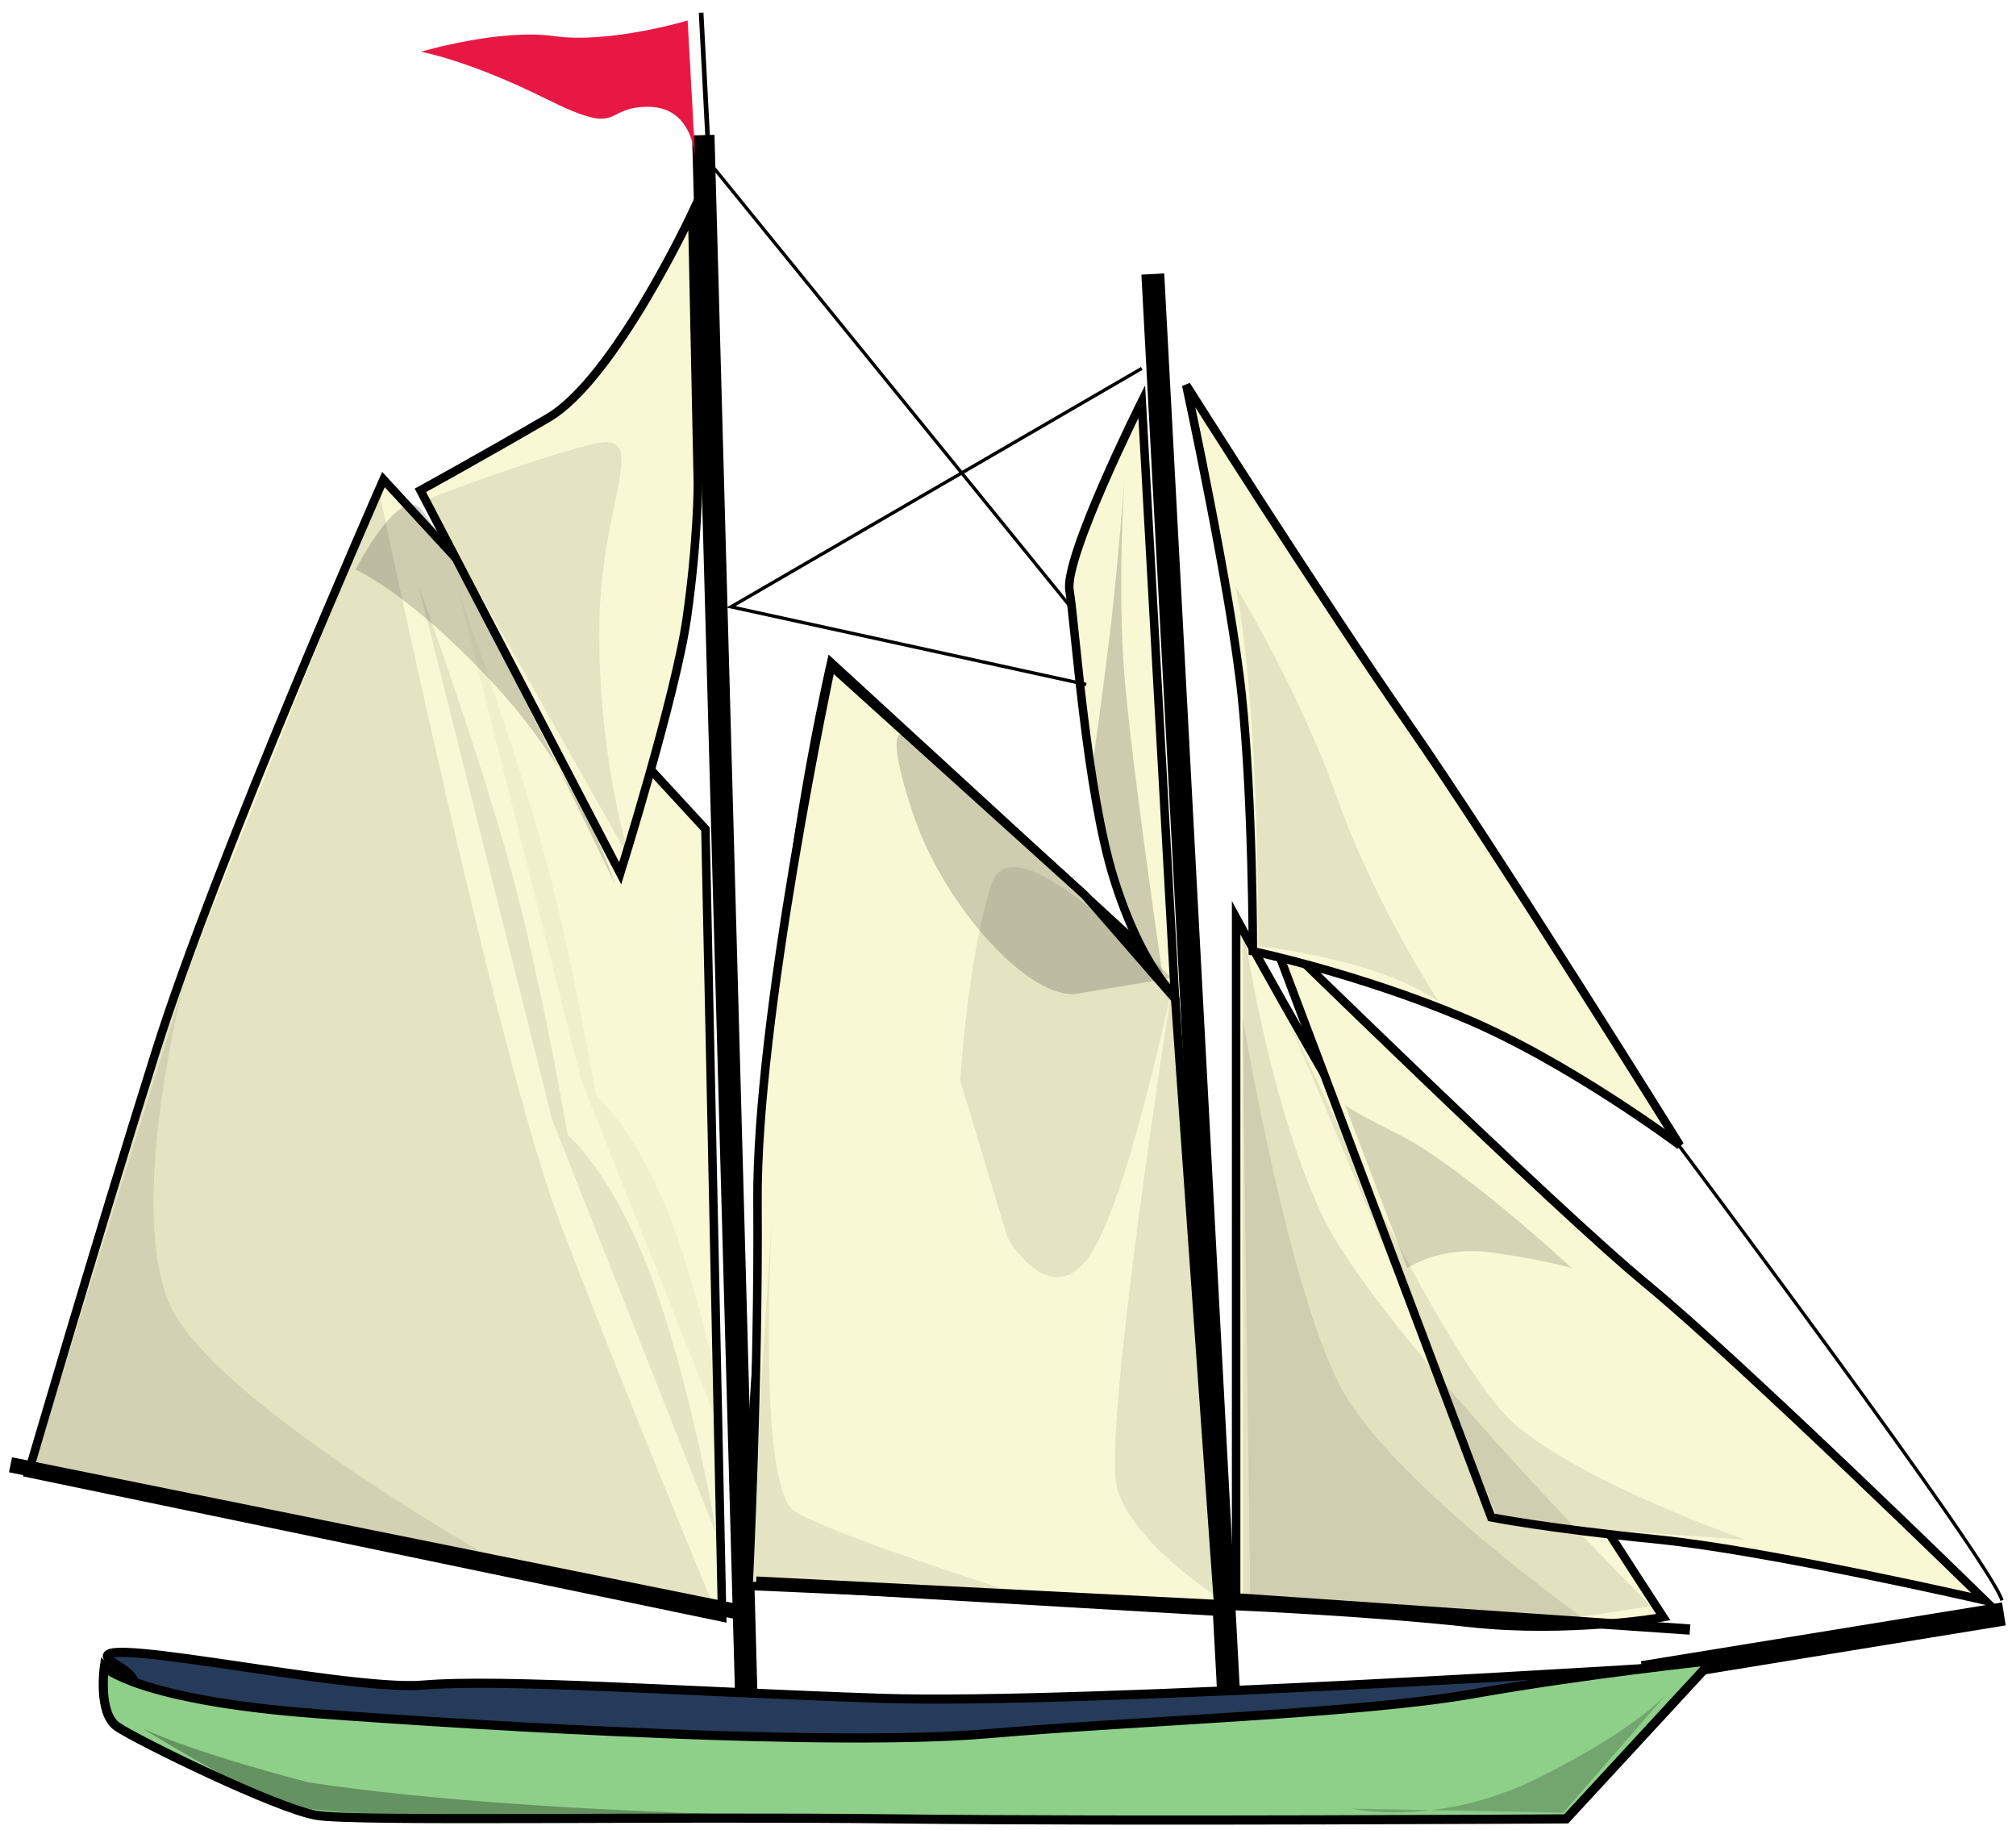
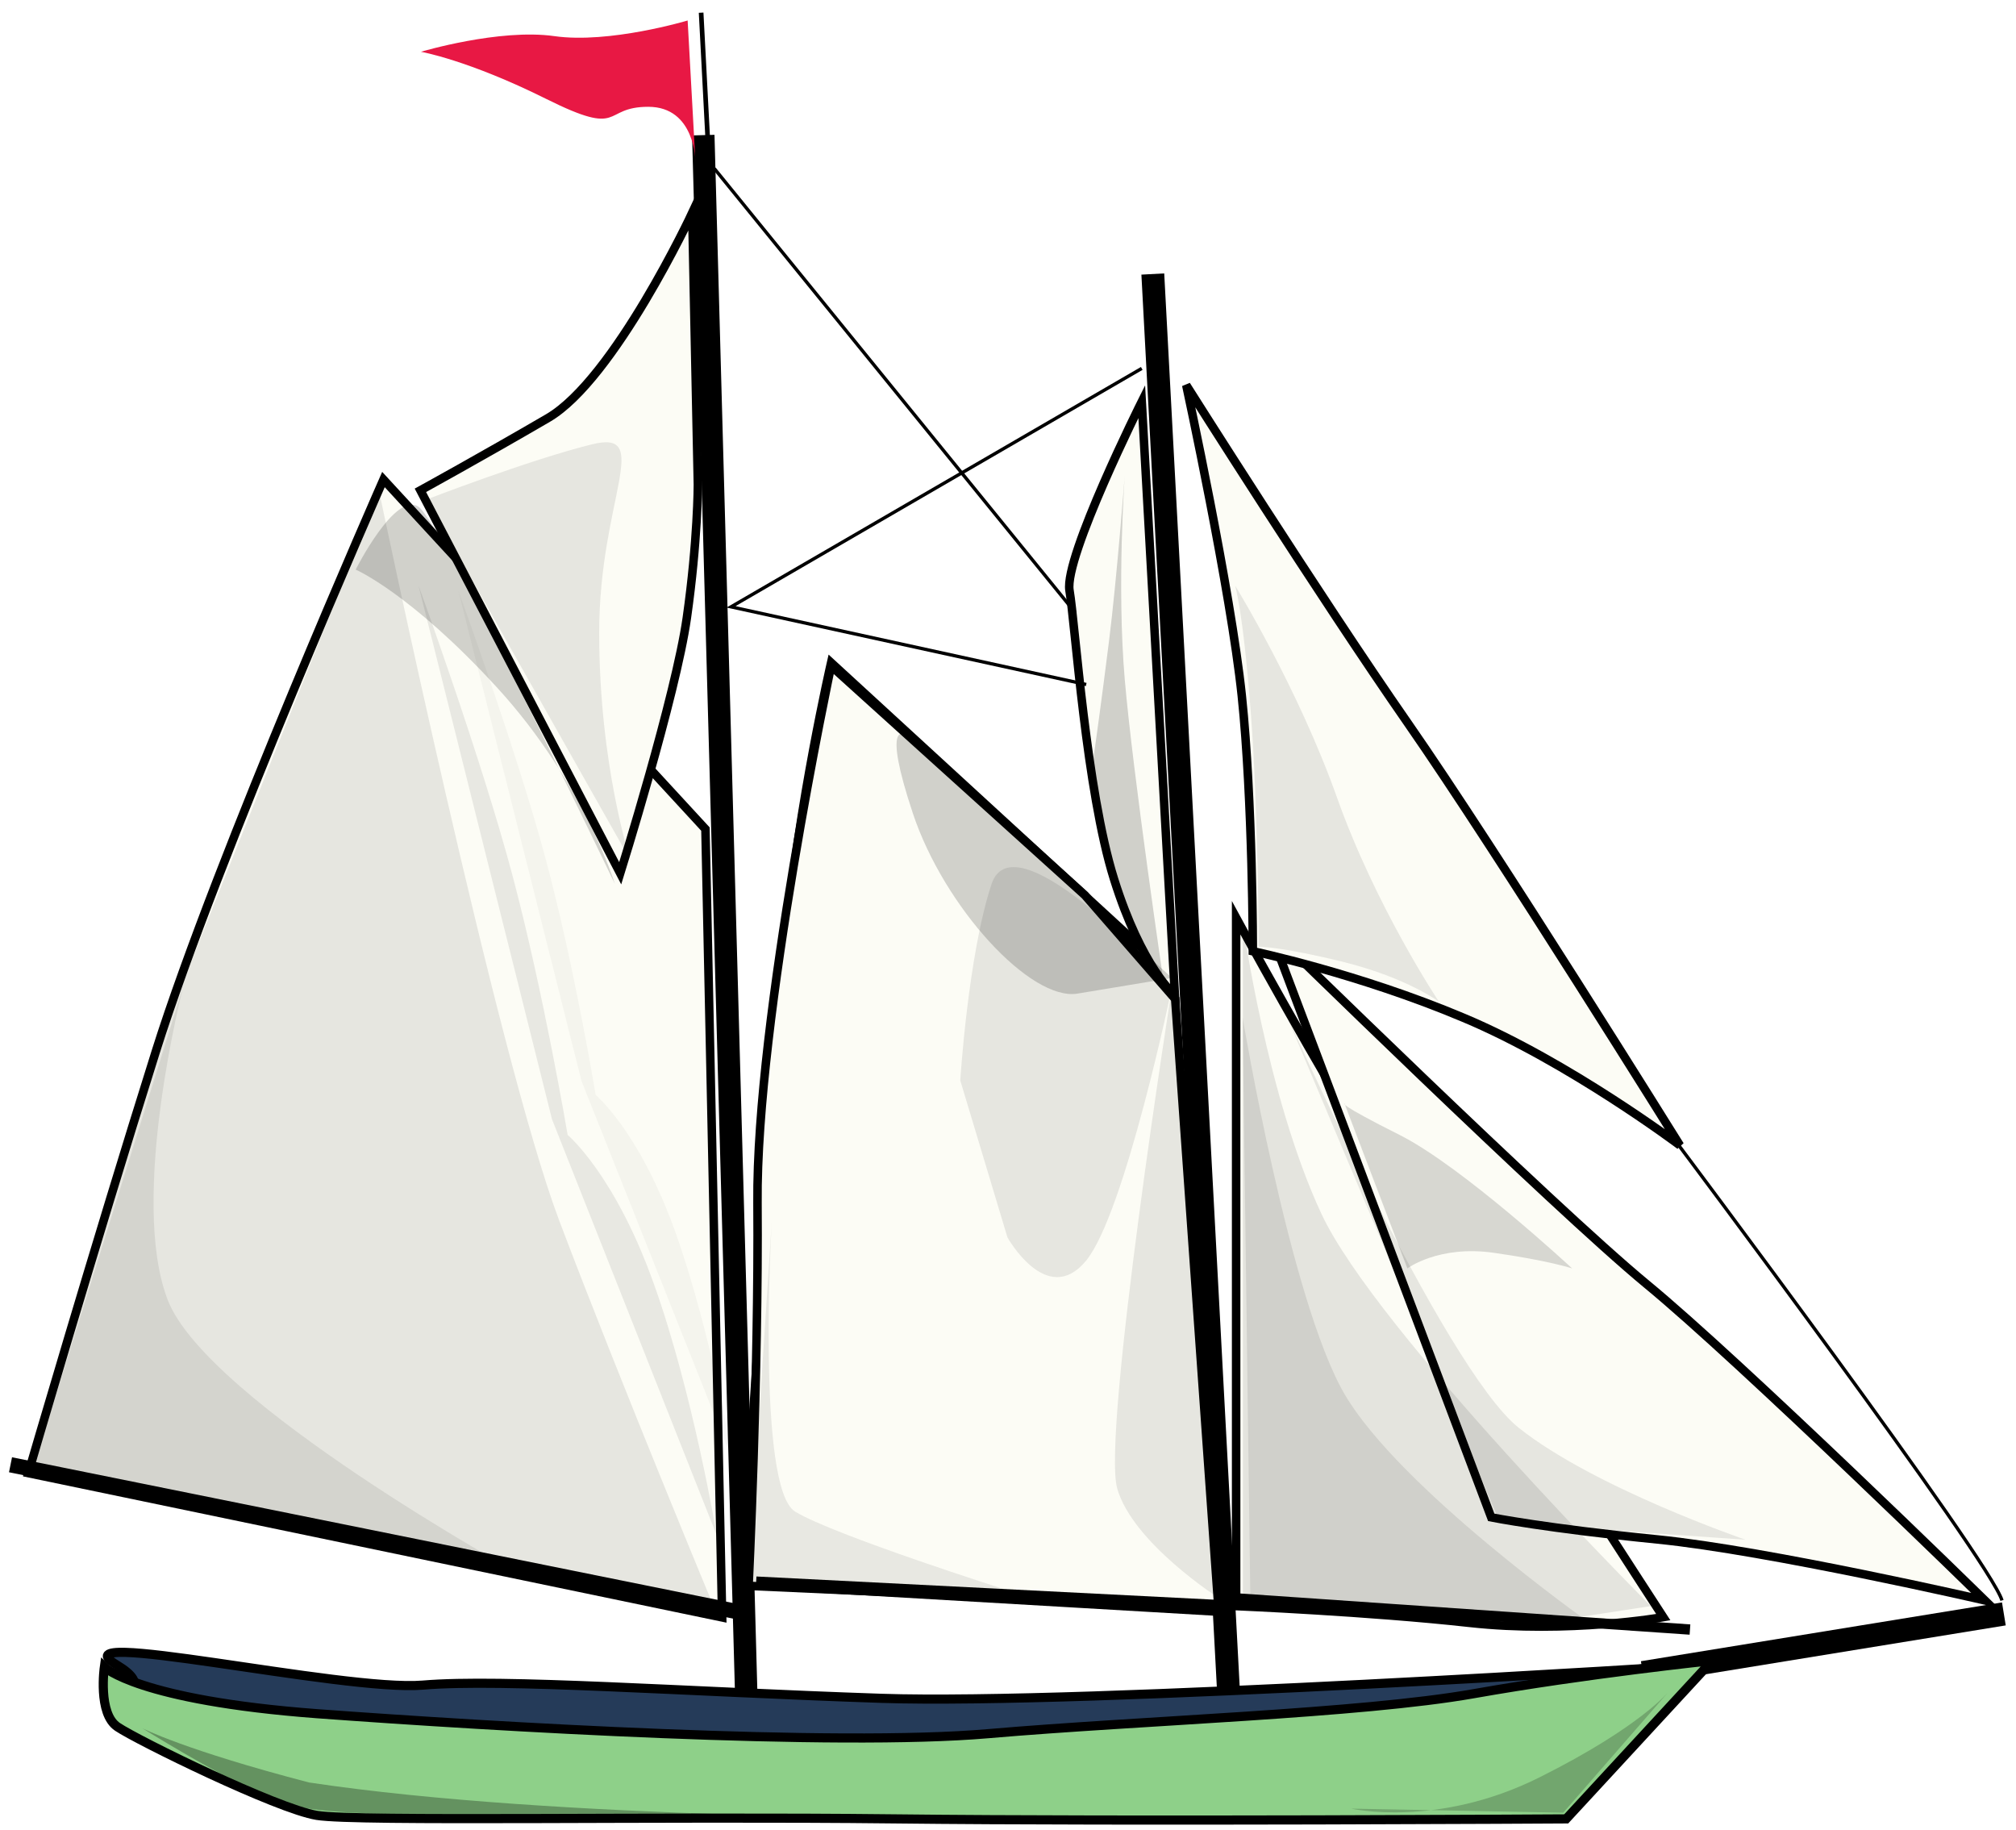
<svg xmlns="http://www.w3.org/2000/svg" version="1.1" id="Layer_1" x="0px" y="0px" viewBox="0 0 747.6 678.3" style="enable-background:new 0 0 747.6 678.3;" xml:space="preserve">
  <style type="text/css">
- 	.st0{fill-rule:evenodd;clip-rule:evenodd;fill:#F9F8D4;stroke:#000000;stroke-width:3.155;stroke-miterlimit:4.93;}
+ 	.st0{fill-rule:evenodd;clip-rule:evenodd;fill:#FCFCF5;stroke:#000000;stroke-width:3.155;stroke-miterlimit:4.93;}
	.st1{fill:none;stroke:#000000;stroke-width:8.319;stroke-miterlimit:4.93;}
	.st2{fill-rule:evenodd;clip-rule:evenodd;fill-opacity:4.324000e-02;}
	.st3{fill:none;stroke:#000000;stroke-width:8.473;stroke-miterlimit:4.93;}
	.st4{fill:none;stroke:#000000;stroke-width:8.627;stroke-miterlimit:4.93;}
	.st5{fill-rule:evenodd;clip-rule:evenodd;fill-opacity:8.649000e-02;}
	.st6{fill-rule:evenodd;clip-rule:evenodd;fill:#253B59;stroke:#000000;stroke-width:3.389;stroke-miterlimit:4.93;}
	.st7{fill-rule:evenodd;clip-rule:evenodd;fill:#8ED089;stroke:#000000;stroke-width:3.389;stroke-miterlimit:4.93;}
	.st8{fill-rule:evenodd;clip-rule:evenodd;fill-opacity:0.297;}
	.st9{fill-rule:evenodd;clip-rule:evenodd;fill-opacity:0.2;}
	.st10{fill-rule:evenodd;clip-rule:evenodd;fill:#FAFAF3;stroke:#000000;stroke-width:3.155;stroke-miterlimit:4.93;}
	.st11{fill:none;stroke:#000000;stroke-width:1.232;stroke-miterlimit:4.93;}
	.st12{opacity:0.52;fill-rule:evenodd;clip-rule:evenodd;fill-opacity:0.281;enable-background:new    ;}
	.st13{opacity:0.58;fill-rule:evenodd;clip-rule:evenodd;fill-opacity:0.162;enable-background:new    ;}
	.st14{fill-rule:evenodd;clip-rule:evenodd;fill-opacity:0.173;}
	.st15{fill-rule:evenodd;clip-rule:evenodd;fill-opacity:8.108000e-02;}
	.st16{fill-rule:evenodd;clip-rule:evenodd;fill-opacity:3.243000e-02;}
	.st17{fill-rule:evenodd;clip-rule:evenodd;fill-opacity:0.178;}
	.st18{fill:none;stroke:#000000;stroke-width:5.669;stroke-miterlimit:4.93;}
	.st19{fill:none;stroke:#000000;stroke-width:4.56;stroke-miterlimit:4.93;}
	.st20{fill:none;stroke:#000000;stroke-width:3.82;stroke-miterlimit:4.93;}
	.st21{fill:none;stroke:#000000;stroke-width:1.725;stroke-miterlimit:4.93;}
	.st22{fill-rule:evenodd;clip-rule:evenodd;fill:#E81844;}
</style>
-   <g>
-     <path class="st0" d="M261.6,307.4l6.2,292.3L10.5,546.2c0,0,24.6-84.3,47.3-156.4s84.4-212,84.4-212L261.6,307.4L261.6,307.4z" />
-     <path class="st1" d="M277.3,649L260.8,50.1" />
-     <path class="st2" d="M449.2,595.5l-174.7-8.8L292,351l17.5-101.8l122.2,113.5L449.2,595.5L449.2,595.5z" />
-     <path class="st3" d="M456.3,640.8l-28.8-539.2" />
-     <path class="st0" d="M616.8,599.6c0,0-35,6.2-72,2.1s-86.4-6.2-86.4-6.2V340.3c0,0,26.7,49.4,61.7,107S616.8,599.6,616.8,599.6   L616.8,599.6z" />
-     <path class="st4" d="M743.1,598.4l-133.9,21.8" />
-     <path class="st5" d="M431.7,595.5c0,0-29.1-40.8-32.1-66.9c-2.9-26.2-14.5-55.3-40.7-136.8c-26.2-81.5-55.3-125.2-55.3-125.2   L292,348.1l-14.5,238.7L431.7,595.5L431.7,595.5z" />
-     <path class="st6" d="M561,629.7c-37,4.9-152.8,14.8-212,19.7c-59.2,5-177.5-4.9-258.8-12.3s-22.2-4.9-46.8-19.7s83.8,9.9,113.4,7.4   c29.6-2.5,96.2,2.4,170.1,4.9c74,2.5,303.2-12.3,303.2-12.3S598,624.8,561,629.7z" />
-     <path class="st7" d="M546.4,628c-41.9,7.4-123.2,9.9-179.9,14.8c-56.6,4.9-182.4-2.5-248.9-7.4c-66.6-5-78.9-17.3-78.9-17.3   s-2.5,17.3,4.9,22.2c7.4,5,59.1,30.4,73.9,32.8s127.6,0.3,214.4,1.3c85.9,1,248.9,0,248.9,0l54.2-58.7   C635,615.7,588.2,620.6,546.4,628z" />
-     <path class="st8" d="M52.8,640.8c0,0,15.7,8.1,61.8,20.1c93.1,14,235.5,13,263.5,14c-13.2,1.1-12-0.7-48.2-0.7   c-192.7-2-212,0.8-231.8-8.3S52.8,640.8,52.8,640.8L52.8,640.8z" />
-     <path class="st9" d="M619,627c0,0-10.3,13.1-48.1,32c-37.8,18.9-69.8,11.6-69.8,11.6l78.6,1.5L619,627L619,627z" />
-     <path class="st0" d="M470.7,344.4L553,562.6c0,0,20.6,4.1,61.7,8.2c41.1,4.1,121.4,22.6,121.4,22.6s-90.5-88.5-125.5-117.3   C575.7,447.3,470.7,344.4,470.7,344.4L470.7,344.4z" />
-     <path class="st0" d="M623,424.7c0,0-41.1-30.9-80.2-47.3c-39.1-16.5-78.2-24.7-78.2-24.7s0-55.6-4.1-94.7s-20.6-115.2-20.6-115.2   s49.4,78.2,82.3,125.5S623,424.7,623,424.7L623,424.7z" />
-     <path class="st10" d="M433.7,360.9l18.5,236.7l-177-10.3c0,0,12.4-193.5,16.5-240.8c4.2-47.3,16.5-100.8,16.5-100.8L433.7,360.9   L433.7,360.9z" />
-     <path class="st0" d="M435.8,370.4l16,225.4L277.6,588c0,0,3.8-78.6,3.3-142c-0.6-68.1,27.3-199.1,27.3-199.1l94.1,85L435.8,370.4z" />
-     <path class="st0" d="M423.4,148.9l12.3,220.2c0,0-12.3-10.3-22.6-43.2s-14.4-94.7-16.5-107C394.6,206.5,423.4,148.9,423.4,148.9   L423.4,148.9z" />
-     <path class="st0" d="M256.7,78.9l2.1,100.8c0,0,0,20.6-4.1,49.4S230,323.8,230,323.8l-74.1-142c0,0,22.6-12.4,47.3-26.8   S256.7,78.9,256.7,78.9L256.7,78.9z" />
-     <path class="st11" d="M621,422.6c0,0,117.3,156.4,121.4,170.8" />
-     <path class="st11" d="M402.8,253.8L271.1,225l152.3-88.4" />
-     <path class="st11" d="M264.9,62.5l133.8,164.6" />
-     <path class="st5" d="M647.3,570.9c0,0-56.1-19.2-84.1-41.5c-28-22.3-87.6-156.4-87.6-156.4l80.6,191.5L647.3,570.9L647.3,570.9z" />
-     <path class="st5" d="M588.9,601.3c0,0-69.9-49.5-90.3-84.4c-20.3-34.9-37.8-139.7-37.8-139.7l2.9,218.3L588.9,601.3L588.9,601.3z" />
-     <path class="st5" d="M533.6,371.4c0,0-23.3-34.9-37.8-75.7c-14.5-40.8-37.8-78.6-37.8-78.6s2.9,8.8,5.8,46.6s2.9,87.3,2.9,87.3   s8.7,0,32,5.8C522,362.7,533.6,371.4,533.6,371.4L533.6,371.4z" />
-     <path class="st5" d="M265.8,598.4c0,0-35.1-84.3-58.3-145.5s-66.9-270.7-66.9-270.7L53.3,400.5L12.6,543.1L265.8,598.4L265.8,598.4   z" />
-     <path class="st5" d="M233.8,319l-75.6-133.8c0,0,37.8-14.6,61.1-20.4c23.3-5.9,2.9,20.3,2.9,69.8S233.8,319,233.8,319L233.8,319z" />
-     <path class="st12" d="M583,470.3c0,0-8.7-2.9-29.1-5.8c-20.4-2.9-32,5.8-32,5.8l-23.3-61.1c0,0-2.9-0.1,20.4,11.6   C542.3,432.5,583,470.3,583,470.3L583,470.3z" />
-     <path class="st13" d="M612.2,595.5l-37.8,5.8l-113.5-8.7V342.3c0,0,8.8,64.1,29.1,107.7S612.2,595.5,612.2,595.5L612.2,595.5z" />
-     <path class="st5" d="M452.1,592.6l-17.5-227c0,0-58.2-64-66.9-37.8s-11.6,72.8-11.6,72.8l17.5,58.2c0,0,14.6,26.2,29.1,8.7   s32-101.9,32-101.9s-26.2,165.9-20.4,186.3C420.1,572.2,452.1,592.6,452.1,592.6L452.1,592.6z" />
-     <path class="st14" d="M434.6,362.6l-35,5.8c-17.4,2.9-49.5-32-61.1-66.9s-2.9-29.1-2.9-29.1L434.6,362.6L434.6,362.6z" />
-     <path class="st15" d="M265.8,569.3c0,0-8.7-52.4-23.3-93.2c-14.5-40.7-32-55.3-32-55.3s-8.8-52.3-20.4-96s-34.9-107.7-34.9-107.7   L204.7,415L265.8,569.3L265.8,569.3z" />
-     <path class="st16" d="M271.9,542.2c0,0-8.1-48.1-21.5-85.5C237,419.3,220.9,406,220.9,406s-7.9-48-18.7-88.1S170,219.1,170,219.1   l45.6,181.6L271.9,542.2L271.9,542.2z" />
-     <path class="st15" d="M193.1,583.8c-0.1,0-116.3-64-130.9-101.8S68,365.6,68,365.6L12.7,543.1L193.1,583.8L193.1,583.8z" />
-     <path class="st15" d="M373.5,589.6c0,0-64-20.3-78.6-29.1c-14.5-8.7-8.7-107.7-8.7-107.7l-8.7,133.9L373.5,589.6L373.5,589.6z" />
-     <path class="st17" d="M431.7,365.5c0,0-8.7-17.4-17.5-37.8c-8.7-20.4-8.7-46.6-8.7-46.6s2.9-20.4,5.8-43.7s5.8-61.1,5.8-61.1   s-3,40.8,0,75.7S431.7,365.5,431.7,365.5L431.7,365.5z" />
-     <path class="st18" d="M3.9,543.1l273.6,55.3" />
-     <path class="st19" d="M280.4,586.8l171.7,8.7" />
-     <path class="st20" d="M626.7,604.2l-168.8-11.6" />
-     <path class="st14" d="M228,327.7c0,0-64.1-134-72.8-139.8s-23.3,23.3-23.3,23.3s20.4,8.8,52.4,43.7   C216.4,289.9,228,327.7,228,327.7L228,327.7z" />
-     <path class="st21" d="M260,4.7l2.9,55.3" />
-     <path class="st22" d="M156.1,19.2c0,0,17.4,3,46.5,17.5s20.3,2.9,37.8,2.9c17.5,0,17.5,20.4,17.5,20.4L255,7.6c0,0-29,8.7-49.4,5.8   S156.1,19.2,156.1,19.2L156.1,19.2z" />
-   </g>
+   <path class="st0" d="M261.6,307.4l6.2,292.3L10.5,546.2c0,0,24.6-84.3,47.3-156.4s84.4-212,84.4-212L261.6,307.4L261.6,307.4z" />
+   <path class="st1" d="M277.3,649L260.8,50.1" />
+   <path class="st2" d="M449.2,595.5l-174.7-8.8L292,351l17.5-101.8l122.2,113.5L449.2,595.5L449.2,595.5z" />
+   <path class="st3" d="M456.3,640.8l-28.8-539.2" />
+   <path class="st0" d="M616.8,599.6c0,0-35,6.2-72,2.1s-86.4-6.2-86.4-6.2V340.3c0,0,26.7,49.4,61.7,107S616.8,599.6,616.8,599.6  L616.8,599.6z" />
+   <path class="st4" d="M743.1,598.4l-133.9,21.8" />
+   <path class="st5" d="M431.7,595.5c0,0-29.1-40.8-32.1-66.9c-2.9-26.2-14.5-55.3-40.7-136.8s-55.3-125.2-55.3-125.2L292,348.1  l-14.5,238.7L431.7,595.5L431.7,595.5z" />
+   <path class="st6" d="M561,629.7c-37,4.9-152.8,14.8-212,19.7c-59.2,5-177.5-4.9-258.8-12.3s-22.2-4.9-46.8-19.7s83.8,9.9,113.4,7.4  s96.2,2.4,170.1,4.9c74,2.5,303.2-12.3,303.2-12.3S598,624.8,561,629.7z" />
+   <path class="st7" d="M546.4,628c-41.9,7.4-123.2,9.9-179.9,14.8c-56.6,4.9-182.4-2.5-248.9-7.4c-66.6-5-78.9-17.3-78.9-17.3  s-2.5,17.3,4.9,22.2c7.4,5,59.1,30.4,73.9,32.8s127.6,0.3,214.4,1.3c85.9,1,248.9,0,248.9,0l54.2-58.7  C635,615.7,588.2,620.6,546.4,628z" />
+   <path class="st8" d="M52.8,640.8c0,0,15.7,8.1,61.8,20.1c93.1,14,235.5,13,263.5,14c-13.2,1.1-12-0.7-48.2-0.7  c-192.7-2-212,0.8-231.8-8.3S52.8,640.8,52.8,640.8L52.8,640.8z" />
+   <path class="st9" d="M619,627c0,0-10.3,13.1-48.1,32s-69.8,11.6-69.8,11.6l78.6,1.5L619,627L619,627z" />
+   <path class="st0" d="M470.7,344.4L553,562.6c0,0,20.6,4.1,61.7,8.2c41.1,4.1,121.4,22.6,121.4,22.6s-90.5-88.5-125.5-117.3  C575.7,447.3,470.7,344.4,470.7,344.4L470.7,344.4z" />
+   <path class="st0" d="M623,424.7c0,0-41.1-30.9-80.2-47.3c-39.1-16.5-78.2-24.7-78.2-24.7s0-55.6-4.1-94.7s-20.6-115.2-20.6-115.2  s49.4,78.2,82.3,125.5S623,424.7,623,424.7L623,424.7z" />
+   <path class="st10" d="M433.7,360.9l18.5,236.7l-177-10.3c0,0,12.4-193.5,16.5-240.8c4.2-47.3,16.5-100.8,16.5-100.8L433.7,360.9  L433.7,360.9z" />
+   <path class="st0" d="M435.8,370.4l16,225.4L277.6,588c0,0,3.8-78.6,3.3-142c-0.6-68.1,27.3-199.1,27.3-199.1l94.1,85L435.8,370.4z" />
+   <path class="st0" d="M423.4,148.9l12.3,220.2c0,0-12.3-10.3-22.6-43.2s-14.4-94.7-16.5-107C394.6,206.5,423.4,148.9,423.4,148.9  L423.4,148.9z" />
+   <path class="st0" d="M256.7,78.9l2.1,100.8c0,0,0,20.6-4.1,49.4S230,323.8,230,323.8l-74.1-142c0,0,22.6-12.4,47.3-26.8  S256.7,78.9,256.7,78.9L256.7,78.9z" />
+   <path class="st11" d="M621,422.6c0,0,117.3,156.4,121.4,170.8" />
+   <path class="st11" d="M402.8,253.8L271.1,225l152.3-88.4" />
+   <path class="st11" d="M264.9,62.5l133.8,164.6" />
+   <path class="st5" d="M647.3,570.9c0,0-56.1-19.2-84.1-41.5S475.6,373,475.6,373l80.6,191.5L647.3,570.9L647.3,570.9z" />
+   <path class="st5" d="M588.9,601.3c0,0-69.9-49.5-90.3-84.4c-20.3-34.9-37.8-139.7-37.8-139.7l2.9,218.3L588.9,601.3L588.9,601.3z" />
+   <path class="st5" d="M533.6,371.4c0,0-23.3-34.9-37.8-75.7S458,217.1,458,217.1s2.9,8.8,5.8,46.6s2.9,87.3,2.9,87.3s8.7,0,32,5.8  C522,362.7,533.6,371.4,533.6,371.4L533.6,371.4z" />
+   <path class="st5" d="M265.8,598.4c0,0-35.1-84.3-58.3-145.5s-66.9-270.7-66.9-270.7L53.3,400.5L12.6,543.1L265.8,598.4L265.8,598.4z  " />
+   <path class="st5" d="M233.8,319l-75.6-133.8c0,0,37.8-14.6,61.1-20.4c23.3-5.9,2.9,20.3,2.9,69.8S233.8,319,233.8,319L233.8,319z" />
+   <path class="st12" d="M583,470.3c0,0-8.7-2.9-29.1-5.8c-20.4-2.9-32,5.8-32,5.8l-23.3-61.1c0,0-2.9-0.1,20.4,11.6  C542.3,432.5,583,470.3,583,470.3L583,470.3z" />
+   <path class="st13" d="M612.2,595.5l-37.8,5.8l-113.5-8.7V342.3c0,0,8.8,64.1,29.1,107.7S612.2,595.5,612.2,595.5L612.2,595.5z" />
+   <path class="st5" d="M452.1,592.6l-17.5-227c0,0-58.2-64-66.9-37.8s-11.6,72.8-11.6,72.8l17.5,58.2c0,0,14.6,26.2,29.1,8.7  s32-101.9,32-101.9s-26.2,165.9-20.4,186.3C420.1,572.2,452.1,592.6,452.1,592.6L452.1,592.6z" />
+   <path class="st14" d="M434.6,362.6l-35,5.8c-17.4,2.9-49.5-32-61.1-66.9s-2.9-29.1-2.9-29.1L434.6,362.6L434.6,362.6z" />
+   <path class="st15" d="M265.8,569.3c0,0-8.7-52.4-23.3-93.2c-14.5-40.7-32-55.3-32-55.3s-8.8-52.3-20.4-96s-34.9-107.7-34.9-107.7  L204.7,415L265.8,569.3L265.8,569.3z" />
+   <path class="st16" d="M271.9,542.2c0,0-8.1-48.1-21.5-85.5S220.9,406,220.9,406s-7.9-48-18.7-88.1S170,219.1,170,219.1l45.6,181.6  L271.9,542.2L271.9,542.2z" />
+   <path class="st15" d="M193.1,583.8c-0.1,0-116.3-64-130.9-101.8S68,365.6,68,365.6L12.7,543.1L193.1,583.8L193.1,583.8z" />
+   <path class="st15" d="M373.5,589.6c0,0-64-20.3-78.6-29.1c-14.5-8.7-8.7-107.7-8.7-107.7l-8.7,133.9L373.5,589.6L373.5,589.6z" />
+   <path class="st17" d="M431.7,365.5c0,0-8.7-17.4-17.5-37.8c-8.7-20.4-8.7-46.6-8.7-46.6s2.9-20.4,5.8-43.7s5.8-61.1,5.8-61.1  s-3,40.8,0,75.7S431.7,365.5,431.7,365.5L431.7,365.5z" />
+   <path class="st18" d="M3.9,543.1l273.6,55.3" />
+   <path class="st19" d="M280.4,586.8l171.7,8.7" />
+   <path class="st20" d="M626.7,604.2l-168.8-11.6" />
+   <path class="st14" d="M228,327.7c0,0-64.1-134-72.8-139.8s-23.3,23.3-23.3,23.3s20.4,8.8,52.4,43.7C216.4,289.9,228,327.7,228,327.7  L228,327.7z" />
+   <path class="st21" d="M260,4.7l2.9,55.3" />
+   <path class="st22" d="M156.1,19.2c0,0,17.4,3,46.5,17.5s20.3,2.9,37.8,2.9S257.9,60,257.9,60L255,7.6c0,0-29,8.7-49.4,5.8  S156.1,19.2,156.1,19.2L156.1,19.2z" />
</svg>
